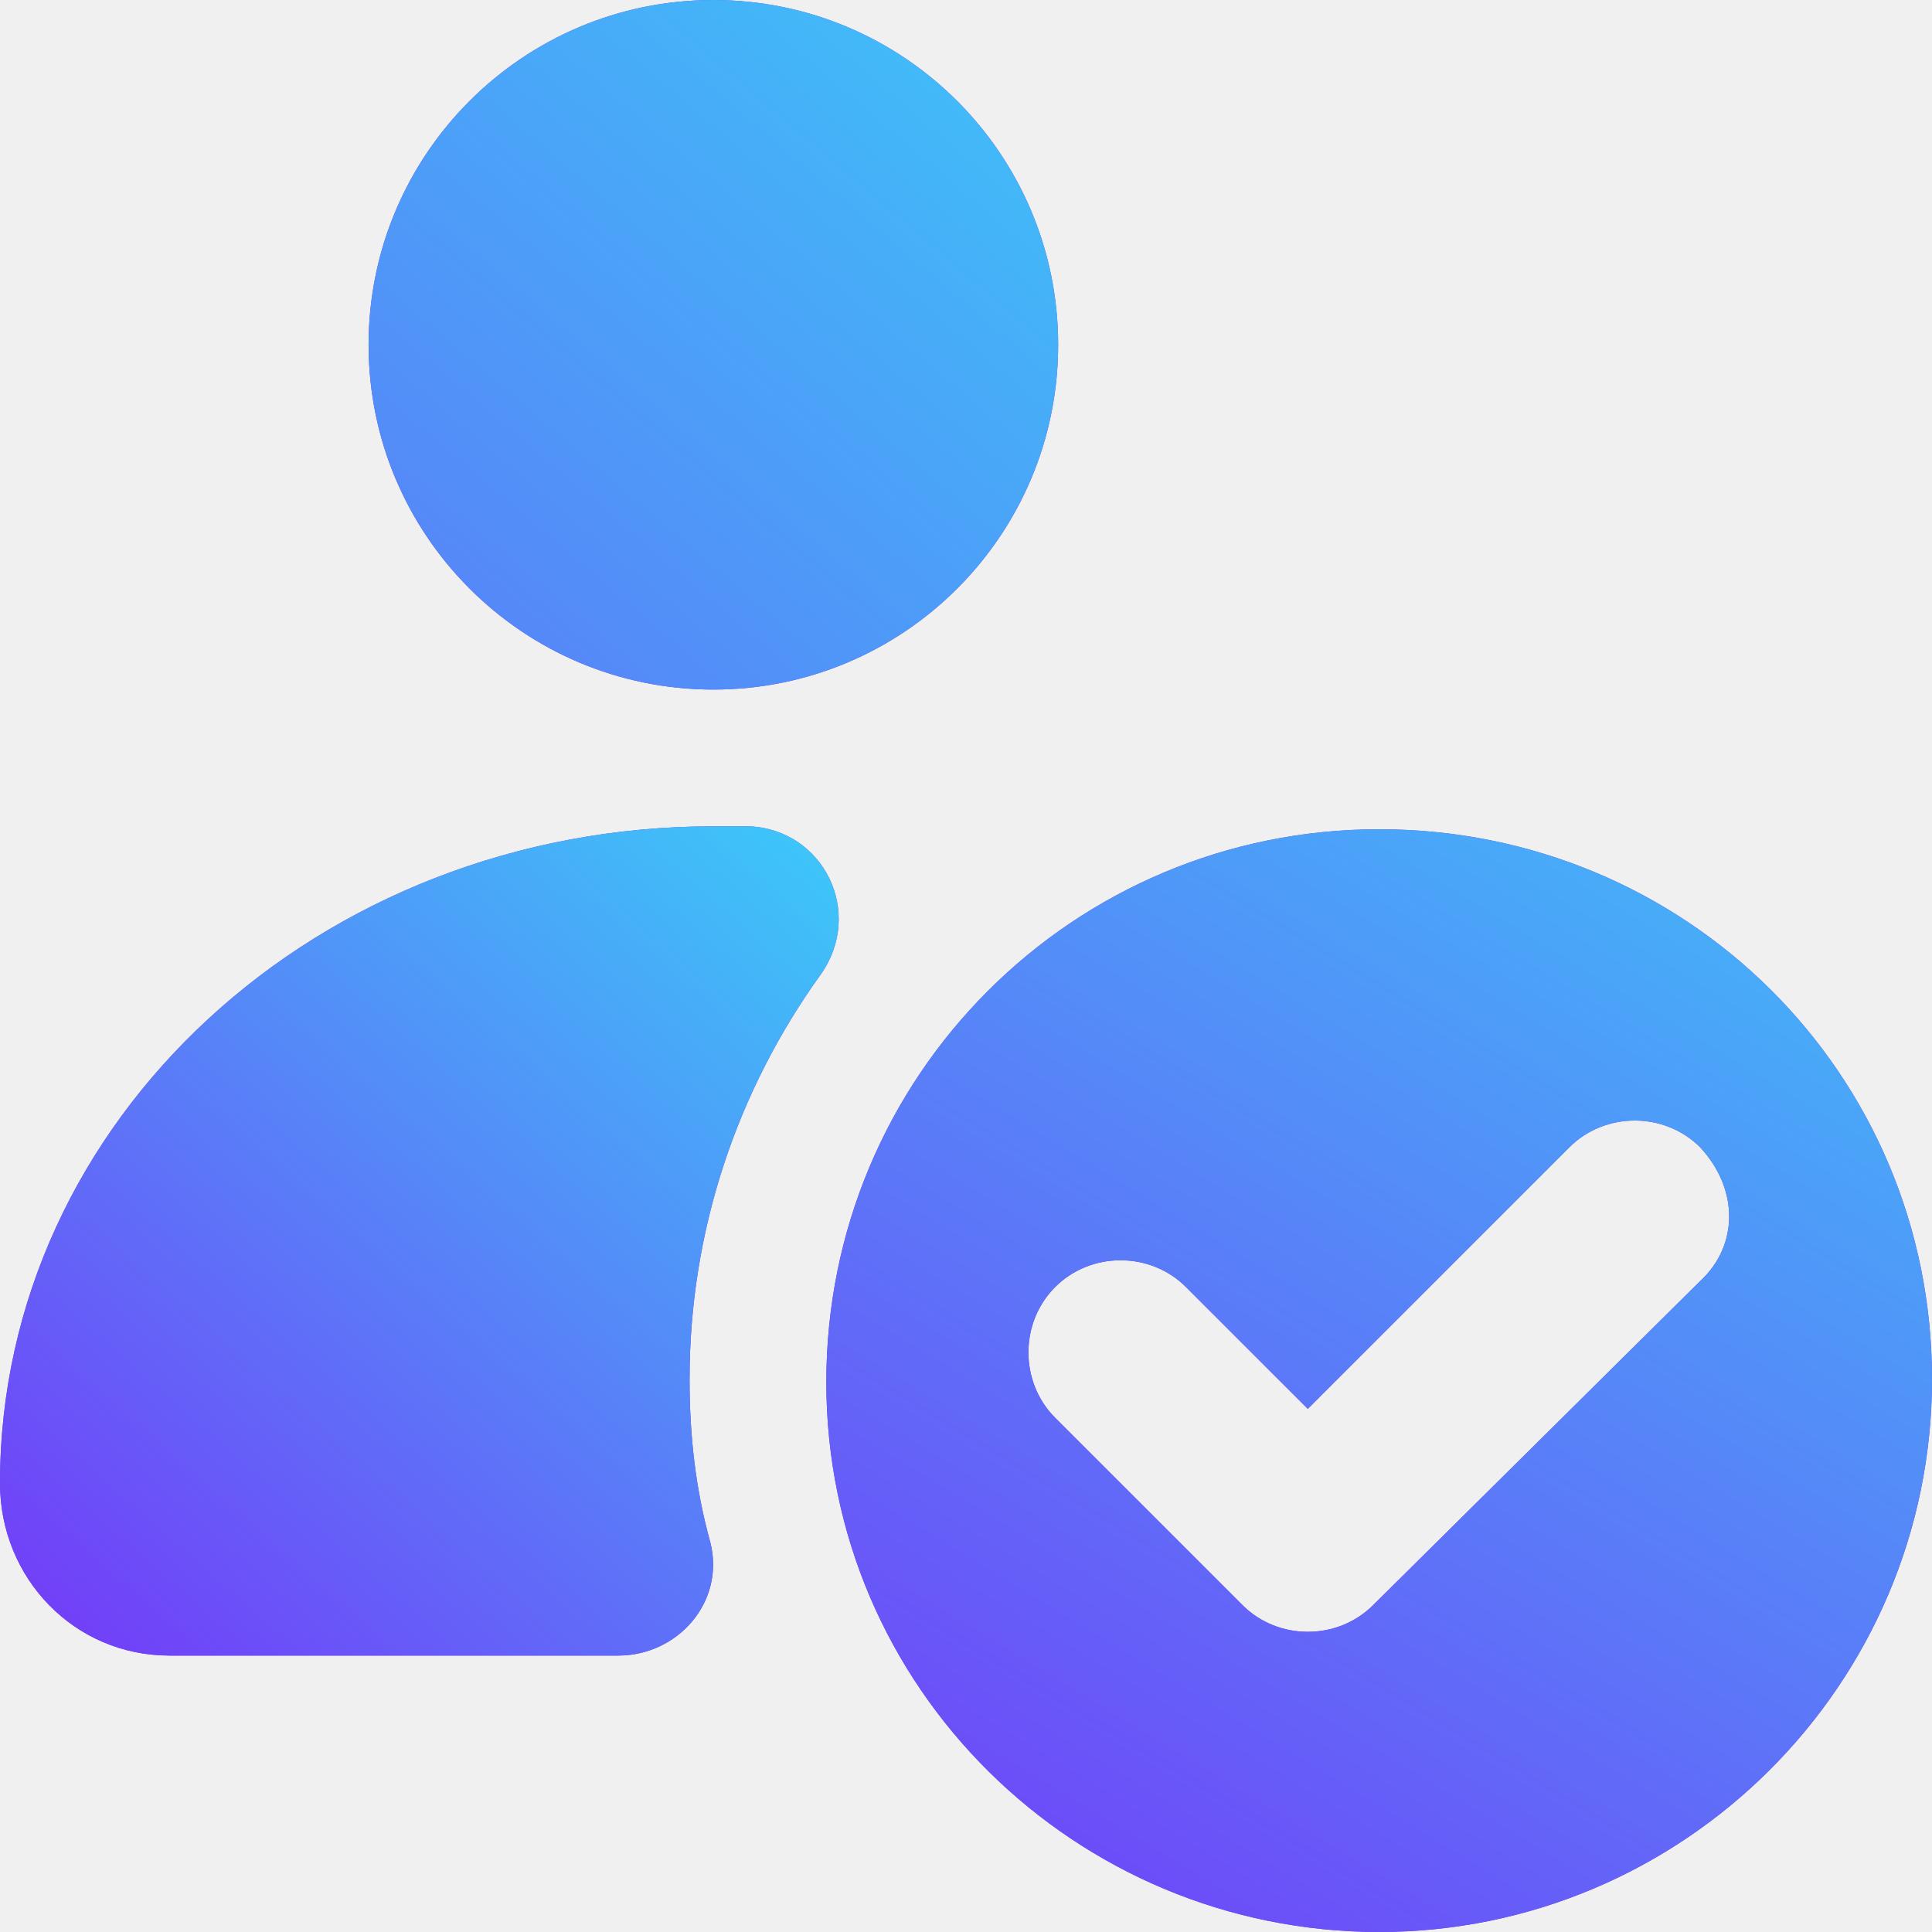
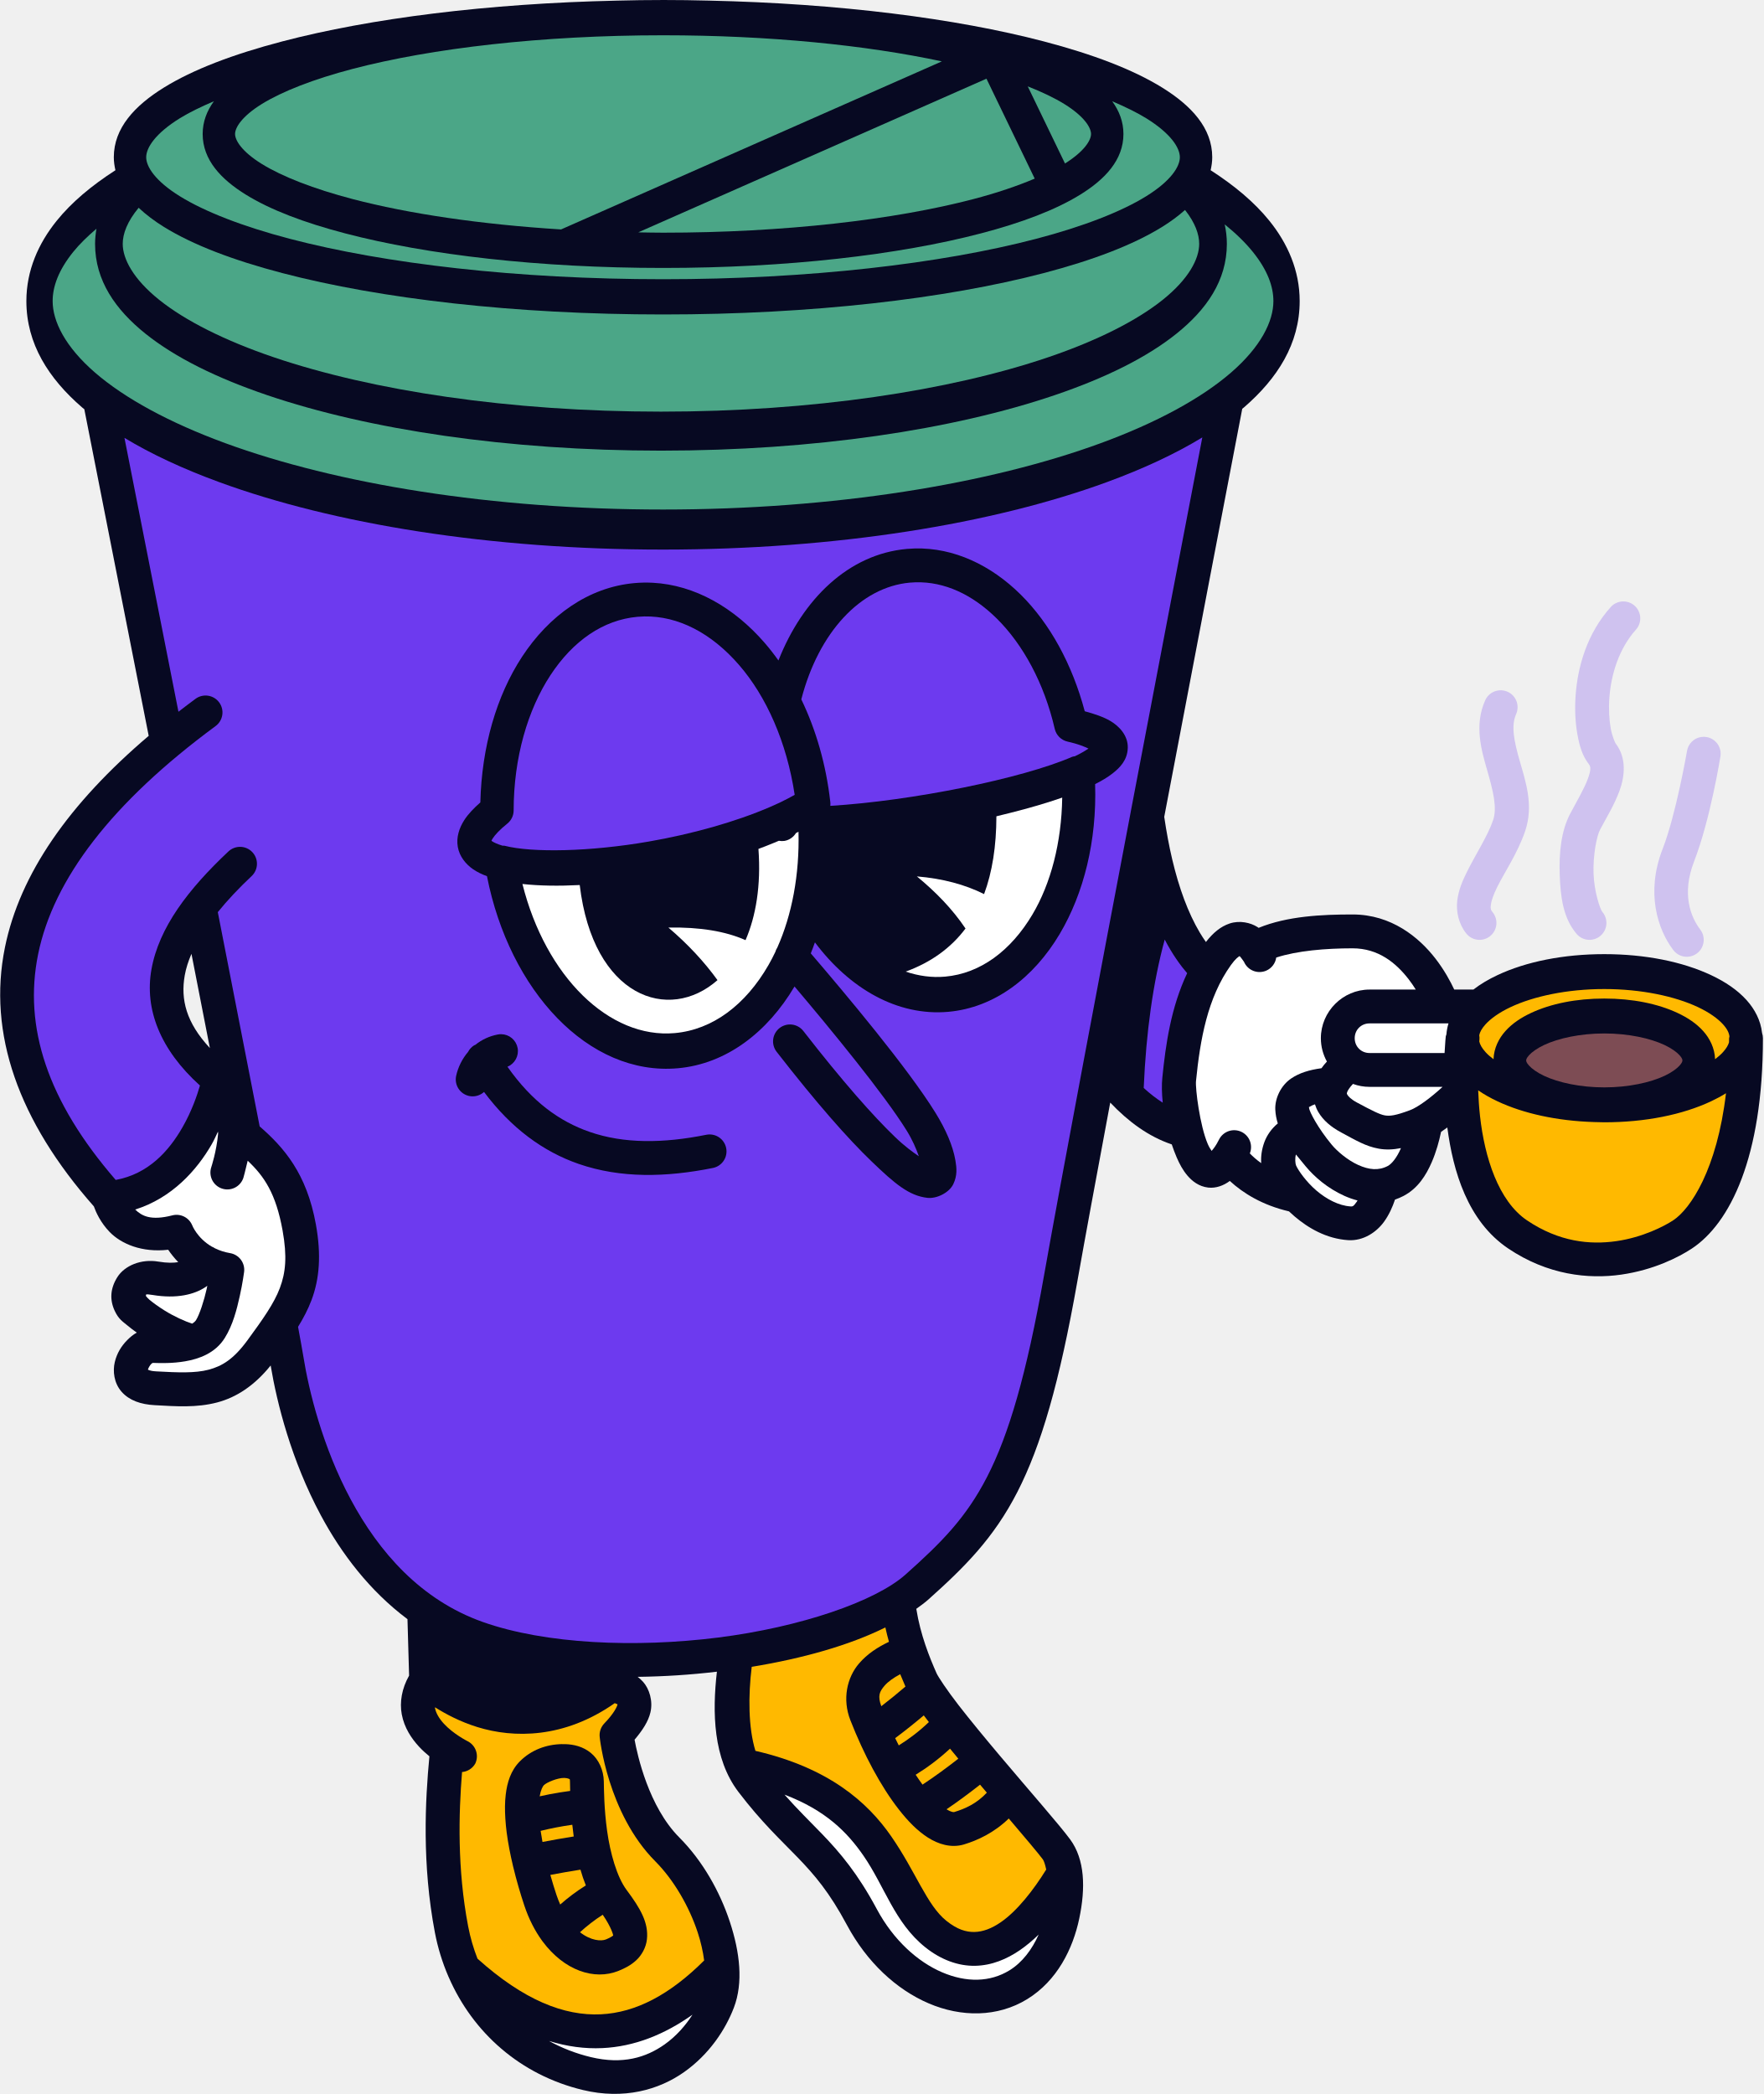
- <svg xmlns="http://www.w3.org/2000/svg" width="50" height="50" viewBox="0 0 50 50" fill="none">
-   <path d="M18.462 17.846C23.39 17.846 27.385 13.851 27.385 8.923C27.385 3.995 23.39 0 18.462 0C13.534 0 9.539 3.995 9.539 8.923C9.539 13.851 13.534 17.846 18.462 17.846Z" fill="#7537F8" />
-   <path d="M18.462 17.846C23.39 17.846 27.385 13.851 27.385 8.923C27.385 3.995 23.39 0 18.462 0C13.534 0 9.539 3.995 9.539 8.923C9.539 13.851 13.534 17.846 18.462 17.846Z" fill="url(#paint0_linear_602_334)" />
-   <path d="M17.846 35.693C17.846 37.154 18 38.539 18.385 39.923C18.769 41.462 17.538 42.846 16 42.846H4.385C1.923 42.846 0 40.846 0 38.385C0 29 8.231 21.385 18.462 21.385C18.769 21.385 19.077 21.385 19.385 21.385C21.308 21.462 22.385 23.616 21.231 25.231C19.077 28.231 17.846 31.846 17.846 35.693Z" fill="#7537F8" />
-   <path d="M17.846 35.693C17.846 37.154 18 38.539 18.385 39.923C18.769 41.462 17.538 42.846 16 42.846H4.385C1.923 42.846 0 40.846 0 38.385C0 29 8.231 21.385 18.462 21.385C18.769 21.385 19.077 21.385 19.385 21.385C21.308 21.462 22.385 23.616 21.231 25.231C19.077 28.231 17.846 31.846 17.846 35.693Z" fill="url(#paint1_linear_602_334)" />
-   <path d="M35.693 21.461C27.769 21.461 21.385 27.846 21.385 35.769C21.385 43.692 27.846 50 35.693 50C43.539 50 50 43.615 50 35.692C50 27.769 43.615 21.461 35.693 21.461ZM44 33.154L35.539 41.538C35.077 42 34.462 42.231 33.846 42.231C33.231 42.231 32.615 42 32.154 41.538L27.308 36.692C26.385 35.769 26.385 34.231 27.308 33.308C28.231 32.385 29.769 32.385 30.692 33.308L33.846 36.461L40.615 29.692C41.539 28.769 43.077 28.769 44 29.692C45 30.769 45 32.231 44 33.154Z" fill="#7537F8" />
-   <path d="M35.693 21.461C27.769 21.461 21.385 27.846 21.385 35.769C21.385 43.692 27.846 50 35.693 50C43.539 50 50 43.615 50 35.692C50 27.769 43.615 21.461 35.693 21.461ZM44 33.154L35.539 41.538C35.077 42 34.462 42.231 33.846 42.231C33.231 42.231 32.615 42 32.154 41.538L27.308 36.692C26.385 35.769 26.385 34.231 27.308 33.308C28.231 32.385 29.769 32.385 30.692 33.308L33.846 36.461L40.615 29.692C41.539 28.769 43.077 28.769 44 29.692C45 30.769 45 32.231 44 33.154Z" fill="url(#paint2_linear_602_334)" />
+ <svg xmlns="http://www.w3.org/2000/svg" width="4168" height="4950" viewBox="0 0 4168 4950" fill="none">
+   <g clip-path="url(#clip0_102_1051)">
+     <path d="M1567.36 0.021C1530.67 0.021 1494.41 0.521 1458.67 1.466C1151.66 8.266 875.407 43.376 667.404 97.853C551.244 128.277 456.369 164.326 387.404 207.032C318.435 249.738 269.044 302.736 269.044 371.681C269.044 382.346 270.599 392.501 272.853 402.423C216.336 438.851 169.277 478.14 133.888 522.032C90.679 575.624 62.345 639.608 62.345 711.739C62.345 812.851 115.079 894.753 193.927 963.009C195.638 964.49 197.577 965.892 199.318 967.364C232.5 1135.17 289.299 1423.18 351.505 1739.45C162.774 1900.03 47.002 2065.93 11.681 2239.53C-29.652 2442.68 43.448 2649.68 221.857 2851.74C226.7 2865.33 237.6 2890.01 259.201 2912.29C286.507 2940.45 335.385 2961.34 397.56 2954.28C403.652 2963.15 411.446 2973.31 421.33 2983.54C410.646 2985.47 395.561 2985.86 373.966 2982.25C333.068 2975.43 294.519 2992.1 277.54 3018.81C260.56 3045.52 258.957 3072.59 271.173 3098.67C280.55 3118.7 289.993 3123.92 302.443 3134.24C308.765 3139.48 315.767 3144.83 323.283 3150.18C314.55 3155.01 307.19 3161.35 300.685 3167.93C286.938 3181.83 276.268 3198.92 271.31 3219.98C266.352 3241.04 269.177 3269.3 287.462 3290C305.747 3310.7 333.156 3319.86 365.158 3321.64C416.32 3324.49 464.445 3328.09 513.419 3315.22C558.505 3303.36 601.495 3275.57 639.806 3227.85C654.69 3316.84 688.369 3451.46 758.576 3582.32C807.031 3672.64 873.867 3760.67 963.224 3827.54L967.052 3960.94C949.714 3991.51 944.406 4023.95 949.669 4052.27C955.616 4084.26 972.616 4109.51 990.509 4128.93C998.492 4137.59 1006.87 4144.98 1015.08 4151.76C1005.13 4255.45 997.212 4406.75 1028.09 4568.59C1034.94 4604.47 1045.66 4638.94 1059.69 4671.62C1060 4672.37 1060.34 4673.1 1060.7 4673.83C1117.53 4804.4 1229.34 4904.9 1378.05 4940.59C1474.4 4963.71 1557.27 4940.39 1617.03 4898.24C1676.8 4856.1 1715 4797.55 1734.73 4746C1757.4 4686.74 1749.03 4615.09 1725.31 4543.09C1701.6 4471.08 1660.77 4398.74 1605.72 4343.48C1533.27 4270.73 1506.68 4148.58 1500.04 4112.46C1518.77 4090.36 1532.44 4069.5 1537.52 4047.97C1543.92 4020.88 1534.89 3992.12 1520.18 3975.72C1516.07 3971.14 1511.78 3967.31 1507.46 3963.89C1570.09 3963.11 1633.05 3959.03 1694.67 3951.7C1683.63 4047.73 1685.58 4157.09 1745.53 4235.88C1800.32 4307.89 1845.97 4349.76 1885.8 4391.04C1925.64 4432.31 1960.63 4473.14 2002.09 4550.55C2049.22 4638.53 2118.71 4702.91 2195.33 4735.76C2271.96 4768.61 2357.85 4769.06 2428.3 4725.72C2499.22 4682.1 2536.36 4606.34 2551.31 4534.9C2566.26 4463.47 2564.86 4395.77 2529.53 4347.91C2504.01 4313.33 2433.84 4233.77 2363.44 4150.2C2328.24 4108.41 2293.5 4066.35 2266.02 4030.92C2238.53 3995.48 2217.64 3963.78 2213.91 3955.39C2197.32 3917.95 2175.76 3864.71 2166.02 3803.11C2175.69 3796.04 2185.6 3789.07 2194.04 3781.52C2279.67 3705.04 2348.83 3636.45 2405.02 3526.74C2461.21 3417.03 2504.36 3268.63 2546.78 3028.67C2563.8 2932.44 2591.61 2781.86 2624.44 2606.39C2667.13 2651.31 2714.78 2686.7 2769.92 2705.25C2773.43 2715.74 2777.26 2726.04 2781.52 2735.94C2788.23 2751.52 2795.93 2766.01 2806.94 2778.97C2817.94 2791.93 2834 2804.82 2856.08 2807.31C2874.69 2809.4 2892.9 2802.32 2907.13 2791.64C2939.08 2820.98 2984.62 2849 3047.03 2863.56C3051.1 2867.42 3055.31 2871.26 3059.73 2875.04C3092.6 2903.18 3135.53 2928.13 3186.54 2931.58C3223.22 2934.07 3254.44 2912.03 3271.66 2888.13C3283.64 2871.5 3291.67 2853.44 3297.64 2835.65C3304.37 2833.36 3311.07 2830.58 3317.7 2827.11C3351.91 2809.21 3371.19 2777.9 3384.55 2747.09C3395 2722.99 3401.79 2698.12 3406.54 2675.59C3411.55 2672.28 3416.47 2668.82 3421.29 2665.22C3434.78 2768.16 3468.98 2886.43 3565.04 2951.17C3658.41 3014.04 3754.68 3024.18 3832.21 3013.09C3909.73 3002 3968.89 2971.54 3999.42 2951.39C4089.44 2891.84 4167.35 2736 4167.35 2454.22C4167.32 2449.97 4166.62 2445.75 4165.27 2441.72C4162.1 2412.28 4148.02 2385.64 4128.87 2364.36C4107.04 2340.1 4078.4 2320.91 4044.77 2305.1C3977.5 2273.47 3889.42 2255.49 3792.31 2255.49C3695.19 2255.49 3607.09 2273.47 3539.83 2305.1C3518.76 2315 3499.67 2326.23 3482.97 2339.2H3437.64C3428.65 2320 3414.22 2293.1 3393.2 2265.96C3354.46 2215.91 3289.25 2161.7 3197.36 2161.7C3124.89 2161.7 3043.53 2165.45 2975.27 2193.34C2974.28 2192.66 2973.33 2191.97 2972.29 2191.31C2964.29 2186.23 2953.87 2182.18 2942.48 2180.39C2931.09 2178.6 2918.72 2179.07 2906.8 2183.03C2885.41 2190.13 2867.53 2205.1 2850.65 2226.8C2845.65 2219.64 2840.75 2212.27 2836.11 2204.45C2822.22 2181.02 2809.93 2154.66 2799.12 2125.74C2788.32 2096.82 2778.99 2065.34 2771.02 2031.62C2763.54 1999.97 2757.31 1966.28 2752.11 1930.98C2824.95 1548.12 2897.96 1166.9 2936.51 966.368C2937.85 965.225 2939.36 964.138 2940.69 962.989C3019.53 894.733 3072.27 812.832 3072.27 711.72C3072.27 639.617 3043.96 575.65 3000.76 522.052C2965.39 478.157 2918.33 438.838 2861.78 402.403C2864.03 392.482 2865.57 382.324 2865.57 371.661C2865.57 302.716 2816.18 249.719 2747.21 207.013C2678.24 164.307 2583.37 128.257 2467.21 97.833C2259.24 43.367 1983.06 8.256 1676.11 1.446C1640.36 0.496 1604.08 0.001 1567.36 0.001V0.021ZM452.599 2254.77C467.816 2332.49 481.739 2403.86 496.115 2477.48C440.203 2417.46 426.6 2362.88 436.72 2305.66C439.629 2289.22 445.038 2272.21 452.599 2254.77Z" fill="#070922" />
+     <path d="M1453.23 4026.07C1456.44 4027.39 1459.31 4028.42 1460.02 4028.93C1459.87 4029.29 1459.84 4028.72 1459.63 4029.61C1458.4 4034.83 1451.08 4050.69 1428.62 4073.88C1424.47 4078.17 1421.33 4083.33 1419.43 4088.99C1417.54 4094.65 1416.93 4100.66 1417.66 4106.58C1417.66 4106.58 1435.77 4286.24 1549.01 4399.94C1593.06 4444.17 1629.28 4507.28 1649.32 4568.12C1656.85 4590.99 1661.84 4613.53 1664.53 4634.35C1584.28 4714.49 1503.67 4757.68 1420.1 4761.62C1333.7 4765.69 1238.09 4728.31 1128.73 4630.06C1119.21 4605.74 1111.73 4580.24 1106.64 4553.61C1080.67 4417.46 1084.26 4287.21 1092.23 4188.96C1098.67 4188.39 1104.87 4186.27 1110.31 4182.78C1115.75 4179.29 1120.26 4174.54 1123.46 4168.92C1125.72 4164.18 1127.02 4159.04 1127.3 4153.79C1127.57 4148.55 1126.81 4143.3 1125.05 4138.35C1123.3 4133.4 1120.58 4128.84 1117.07 4124.94C1113.55 4121.03 1109.3 4117.86 1104.55 4115.6C1104.55 4115.6 1071.83 4099.15 1049.32 4074.72C1038.06 4062.51 1030.49 4049.46 1028.3 4037.67C1028.19 4037.09 1028.41 4036.42 1028.3 4035.84C1053.67 4051.8 1087.21 4069.85 1128.58 4082.65C1214.19 4109.15 1333.53 4110.13 1453.21 4026.07L1453.23 4026.07Z" fill="#FFB900" />
+     <path d="M2842.15 1033.87C2801.73 1244.29 2739.69 1568.04 2672.77 1919.79C2672.77 1919.86 2672.77 1919.94 2672.77 1920.02C2633.02 2129 2596.46 2322.16 2561.35 2509.25C2561.29 2509.55 2561.23 2509.86 2561.17 2510.16C2521.88 2719.5 2487.63 2903.95 2468.02 3014.75C2426.25 3251.07 2384.19 3391.96 2333.82 3490.29C2283.46 3588.63 2224.74 3646.88 2140.76 3721.89C2069.46 3785.59 1892.12 3846.46 1697.5 3871C1502.87 3895.53 1289.26 3886.75 1140.8 3834.02C994.515 3782.07 895.635 3668.53 829.098 3544.51C762.56 3420.49 729.853 3287.08 716.911 3205.45C714.933 3193.24 710.019 3166.08 704.567 3136.46C717.149 3116.06 728.015 3095.49 736.403 3073.24C755.329 3023.03 759.643 2966.22 746.774 2894.75C725.072 2774.21 671.517 2712.92 613.805 2662.69C583.907 2508.99 549.851 2334.83 514.86 2156.19C537.4 2128.29 564.167 2099.81 594.821 2070.97C598.647 2067.38 601.727 2063.06 603.884 2058.27C606.04 2053.48 607.232 2048.31 607.392 2043.06C607.552 2037.81 606.676 2032.58 604.814 2027.67C602.952 2022.75 600.14 2018.26 596.54 2014.43C589.272 2006.7 579.233 2002.18 568.63 2001.85C563.379 2001.69 558.149 2002.57 553.237 2004.43C548.324 2006.29 543.824 2009.1 539.997 2012.69C445.458 2101.61 375.569 2192.33 357.966 2291.85C341.451 2385.22 378.262 2480.96 472.653 2566.07C466.159 2588.83 453.342 2626.49 431.305 2664.92C398.857 2721.5 350.525 2775.13 273.493 2789.24C112.124 2602.88 55.074 2427.83 90.114 2255.6C126.154 2078.47 263.859 1897.49 509.645 1716.33C518.18 1710.03 523.865 1700.61 525.451 1690.12C527.037 1679.63 524.393 1668.95 518.102 1660.41C514.986 1656.18 511.069 1652.61 506.572 1649.89C502.074 1647.18 497.085 1645.38 491.891 1644.59C481.407 1643 470.722 1645.64 462.184 1651.93C448.392 1662.1 435.033 1672.29 421.833 1682.5C370.192 1420.02 326.133 1196.7 294.196 1035.08C357.874 1073.63 432.972 1108.46 518.044 1139.63C788.323 1238.64 1158.56 1299.14 1567.34 1299.14C1976.12 1299.14 2346.36 1238.64 2616.64 1139.63C2702.49 1108.17 2778.13 1072.96 2842.18 1033.98L2842.15 1033.87Z" fill="#6D3AEF" />
+     <path d="M2162.33 1296.5C2156.14 1296.66 2149.92 1297.02 2143.69 1297.58C2005.72 1310.01 1897.46 1416.11 1840.14 1561.29C1829.66 1546.59 1818.72 1532.51 1807.21 1519.26C1735.58 1436.77 1642.84 1382.82 1542.93 1377.58C1528.67 1376.83 1514.26 1377.08 1499.75 1378.38C1390.59 1388.15 1297.66 1455.52 1234.12 1552.46C1173.53 1644.92 1138.75 1765.38 1135.47 1896.84C1120.12 1910.47 1106.94 1923.93 1097.68 1938.3C1085.63 1956.99 1078.16 1979.32 1082.19 2002.15C1086.22 2024.97 1101.4 2043.09 1117.95 2054.55C1128.13 2061.59 1139.26 2066.84 1151.13 2071.19C1204.21 2341.22 1390.69 2544.23 1602.54 2525.23C1717.13 2514.96 1814.13 2440.06 1878.15 2331.95C1962.58 2431.59 2090.57 2587.34 2143.38 2672.75C2156.88 2694.61 2165.75 2715.32 2172.03 2733.24C2157.01 2723.03 2138.28 2709.46 2115.12 2687.15C2063.74 2637.65 1992.58 2557.43 1898.99 2437.15C1892.47 2428.78 1882.89 2423.34 1872.37 2422.03C1861.84 2420.72 1851.22 2423.64 1842.85 2430.15C1838.71 2433.38 1835.24 2437.39 1832.64 2441.96C1830.04 2446.52 1828.37 2451.56 1827.72 2456.77C1827.07 2461.98 1827.45 2467.27 1828.84 2472.34C1830.24 2477.4 1832.62 2482.14 1835.84 2486.29C1930.9 2608.46 2003.78 2690.98 2059.61 2744.77C2115.44 2798.55 2148.94 2826.71 2192.34 2831.6C2214.05 2834.04 2243.65 2819.59 2253.44 2799.26C2263.22 2778.92 2261.51 2761.17 2258.52 2743.48C2252.52 2708.09 2235.45 2669.53 2211.45 2630.68C2145.77 2524.46 1999.19 2350.04 1916.6 2253.67C1920.04 2245.13 1923.29 2236.45 1926.39 2227.64C2007.81 2336.31 2120.87 2402.65 2241.88 2391.8C2351.22 2381.99 2443.89 2310.69 2504.94 2207.91C2562.02 2111.82 2592.99 1987.66 2588.73 1853.53C2604.1 1845.83 2617.83 1837.75 2629.67 1828.53C2647.28 1814.84 2665.14 1796.86 2665.92 1767.79C2666.7 1738.73 2645.71 1716.53 2624.34 1704.06C2608.24 1694.67 2587.73 1687.72 2564.2 1681.33C2534.58 1570.39 2482.14 1474.17 2412.72 1405.45C2342.91 1336.35 2255.21 1294.17 2162.36 1296.5L2162.33 1296.5Z" fill="#070922" />
+     <path d="M1636.9 4762.54C1620.49 4788.13 1598.2 4813.65 1570.92 4832.89C1527.13 4863.77 1472.05 4880.89 1396.7 4862.81C1360.85 4854.21 1327.9 4841.17 1297.81 4824.63C1340.38 4837.8 1382.43 4843.48 1423.89 4841.52C1499.58 4837.96 1570.54 4809.55 1636.9 4762.54Z" fill="white" />
+     <path d="M1328.5 4122.89C1290.88 4123.55 1255.57 4136.95 1229.08 4163.44C1207.16 4185.37 1198.89 4213.76 1195.47 4242.27C1193.31 4260.31 1193.32 4279.12 1194.53 4298.28C1194.55 4298.83 1194.59 4299.38 1194.63 4299.92C1195.34 4310.49 1196.31 4321.13 1197.72 4331.89C1201.12 4357.99 1206.38 4384.43 1212.42 4409.86C1212.42 4410.03 1212.42 4410.2 1212.42 4410.37C1212.5 4410.57 1212.57 4410.77 1212.64 4410.96C1220.85 4445.3 1230.51 4477.71 1239.4 4504.38C1250.16 4536.67 1264.49 4564.31 1281.1 4587.21C1281.65 4588.02 1282.23 4588.81 1282.84 4589.58C1333.47 4657.72 1404.69 4682.3 1462.43 4658.78C1477 4652.84 1491.15 4645.77 1503.93 4633.93C1516.72 4622.1 1527.25 4603.74 1529.28 4584.21C1533.36 4545.13 1514.16 4511.76 1481.28 4467.78C1458.29 4437.09 1442.41 4380.38 1435.12 4327.92C1427.84 4275.46 1427.67 4228.86 1427.35 4211.06C1426.89 4184.74 1415.4 4159.09 1396.8 4143.83C1378.21 4128.58 1356.25 4123.53 1336.04 4122.98C1333.52 4122.88 1330.99 4122.88 1328.48 4122.98L1328.5 4122.89Z" fill="#070922" />
+     <path d="M1424.79 4526.27C1445.76 4556.83 1449.43 4574.11 1449.53 4575.26C1447.8 4576.85 1441.97 4580.7 1432.29 4584.65C1421.26 4589.14 1396.62 4587.79 1371.06 4567.58C1387.21 4552.85 1405.12 4538.71 1424.79 4526.27Z" fill="#FFB900" />
+     <path d="M1372.15 4419.69C1375.72 4432.27 1379.93 4444.74 1384.85 4456.92C1362.51 4470.78 1342.37 4486.18 1324.24 4502.11C1321.12 4494.93 1318.1 4487.4 1315.31 4479.04C1310.63 4465 1305.71 4449.01 1300.94 4432.13C1323.78 4427.73 1347.85 4423.53 1372.15 4419.69Z" fill="#FFB900" />
+     <path d="M1352.85 4313.56C1353.73 4321.82 1354.7 4330.23 1355.9 4338.87C1356.01 4339.64 1356.14 4340.44 1356.25 4341.21C1331.25 4345.18 1306.29 4349.53 1282.36 4354.2C1280.69 4345.34 1279.23 4336.57 1277.99 4327.95C1289.63 4325.11 1301.74 4322.43 1314.28 4320C1326.76 4317.58 1339.66 4315.4 1352.85 4313.56Z" fill="#FFB900" />
+     <path d="M1854.44 4242.34C1951.97 4279.33 2002.87 4331.34 2041.06 4386.56C2091.32 4459.24 2114.39 4544.68 2186.94 4602.91C2224.55 4633.08 2265.74 4647.71 2305.16 4646.95C2344.58 4646.19 2380.32 4631.01 2411.02 4609.9C2426.82 4599.03 2441.54 4586.54 2455.31 4573.07C2439.75 4608.11 2416.74 4638.94 2386.39 4657.62C2340.45 4685.88 2284.54 4686.97 2226.86 4662.25C2169.18 4637.52 2111.89 4586.11 2072.62 4512.79C2027.68 4428.9 1985.52 4379.18 1943.38 4335.51C1914.49 4305.57 1885.86 4277.94 1854.44 4242.34Z" fill="white" />
+     <path d="M2316.72 4218.77C2322.35 4225.43 2327.19 4231.09 2332.78 4237.68C2308.41 4263.61 2281.7 4275.57 2255.76 4283.44C2254.43 4283.84 2249.44 4284.32 2237.54 4276.95C2264.77 4258.48 2291.48 4238.62 2316.72 4218.77Z" fill="#FFB900" />
+     <path d="M1333.89 4202.87C1341.68 4203.08 1345.62 4205.25 1346.08 4205.62C1346.54 4206 1347.24 4204.37 1347.38 4212.4C1347.48 4216.65 1347.57 4224.25 1347.79 4233.55C1331.02 4235.76 1314.69 4238.39 1299.04 4241.43C1291.09 4242.97 1283.34 4244.63 1275.72 4246.33C1278.26 4231.36 1282.91 4222.71 1285.67 4219.96C1292.22 4213.41 1318.3 4202.43 1333.89 4202.85V4202.87Z" fill="#FFB900" />
+     <path d="M2245.72 4133.61C2252.13 4141.46 2258.7 4149.38 2265.33 4157.39C2238.02 4178.77 2209.16 4199.9 2180.72 4218.64C2175.35 4211.33 2169.95 4203.6 2164.53 4195.33C2191.6 4178.67 2219.15 4158.32 2245.72 4133.61Z" fill="#FFB900" />
+     <path d="M2183.67 4055.04C2187.45 4060.04 2191.65 4065.46 2195.76 4070.8C2172.64 4092.94 2148.47 4111.06 2124.57 4125.94C2121.7 4120.32 2118.87 4114.61 2116.06 4108.81C2139.72 4091.23 2162.58 4072.84 2183.67 4055.04Z" fill="#FFB900" />
+     <path d="M2127.99 3957.6C2132.28 3968.07 2136.54 3978.25 2140.35 3986.86C2122.39 4002.21 2103.12 4018.03 2083.26 4033.32C2074.43 4008.79 2078.78 3999.03 2091.19 3984.57C2098.99 3975.49 2112.01 3966.13 2127.99 3957.6Z" fill="#FFB900" />
+     <path d="M1044.73 3878.97C1066.78 3890.32 1089.65 3900.76 1114.01 3909.41C1200.5 3940.13 1301.26 3956.67 1406.41 3962.19C1307.31 4032.07 1220.5 4027.35 1152.27 4006.23C1102.02 3990.68 1064.93 3965.89 1046.84 3952.19L1044.73 3878.97Z" fill="#070922" />
+     <path d="M2092.89 3847.09C2095.46 3858.85 2098.32 3870.16 2101.39 3881.07C2074.97 3893.52 2050.11 3909.61 2030.51 3932.44C2002.28 3965.32 1990.64 4016.56 2010.14 4066.31C2042.08 4147.92 2082.07 4222.85 2124.92 4277.66C2146.35 4305.06 2168.33 4327.64 2192.97 4343.5C2217.61 4359.35 2248.3 4369.28 2278.97 4360C2311.22 4350.21 2350.05 4332.35 2384.61 4298.73C2422.54 4343.28 2454.73 4381.28 2465.18 4395.43C2467.73 4398.89 2470.66 4407.64 2473.11 4419.36C2443.83 4466.7 2404.95 4516.99 2365.68 4543.98C2344.03 4558.87 2323.39 4566.59 2303.61 4566.97C2283.84 4567.35 2263.01 4561.37 2236.99 4540.51C2190.95 4503.53 2165.49 4425.84 2106.86 4341.06C2050.68 4259.82 1958.84 4178.82 1785.74 4138.83C1768.81 4083.67 1768.57 4008.79 1776.97 3940.2C1897.37 3920.45 2007.33 3889.52 2092.89 3847.09Z" fill="#FFB900" />
+     <path d="M490.021 3039.51C489.721 3041.28 489.441 3042.96 488.634 3046.58C482.486 3074.23 471.704 3107.36 463.478 3120.49C461.657 3123.4 458.551 3126.27 454.239 3128.93C438.109 3123.93 411.222 3111.8 388.907 3097.83C375.086 3089.18 362.388 3080.02 353.478 3072.64C349.746 3069.55 347.169 3066.37 345.118 3063.95C345.018 3063.05 344.938 3061.93 345.018 3061.74C345.438 3061.08 341.701 3058 360.76 3061.17C417.82 3070.71 459.607 3060.01 486.053 3042.34C487.422 3041.43 488.733 3040.47 490.021 3039.51Z" fill="white" />
+     <path d="M3063.44 2729.06C3070.92 2738.46 3078.72 2747.8 3086.6 2757.29C3107.18 2782.01 3138.31 2809.11 3178.09 2826.95C3187.78 2831.3 3198.2 2835.02 3209.1 2837.81C3208.32 2839.07 3207.54 2840.29 3206.76 2841.37C3199.28 2851.74 3197.98 2852.21 3191.95 2851.8C3164.77 2849.96 3135.76 2834.84 3111.74 2814.28C3087.72 2793.72 3069.19 2767.14 3063.83 2755.27C3061.9 2751 3060.74 2738.13 3063.44 2729.06Z" fill="white" />
+     <path d="M515.353 2674.9C515.223 2676.79 515.762 2678.28 515.582 2680.18C511.738 2722.27 499.508 2758.83 499.508 2758.83C497.814 2763.8 497.118 2769.06 497.457 2774.3C497.796 2779.55 499.163 2784.67 501.483 2789.38C503.803 2794.1 507.028 2798.31 510.975 2801.78C514.922 2805.24 519.515 2807.9 524.488 2809.59C534.53 2813.01 545.517 2812.29 555.033 2807.61C564.548 2802.92 571.813 2794.65 575.23 2784.61C575.23 2784.61 580.195 2767.21 585.504 2743.85C624.546 2780.51 652.241 2821.26 668.004 2908.81C679.135 2970.63 675.199 3008.56 661.5 3044.9C647.801 3081.25 621.794 3117.9 585.074 3168.11C552.279 3212.95 525.087 3229.43 493.062 3237.85C461.036 3246.27 420.925 3244.63 369.586 3241.78C352.287 3240.82 349.704 3237.43 349.664 3237.52C350.727 3233.99 353.96 3227.83 357.555 3224.2C359.343 3222.39 360.856 3221.92 361.266 3221.76C379.679 3222.34 407.383 3223.2 437.535 3218.01C470.036 3212.41 508.512 3199.27 531.266 3162.95C550.539 3132.18 559.758 3095.32 566.734 3063.95C573.711 3032.57 577.027 3006.88 577.027 3006.88C578.358 2996.62 575.664 2986.24 569.51 2977.93C563.356 2969.62 554.219 2964.01 544.02 2962.29C530.201 2959.96 518.391 2955.87 508.219 2950.88C505.849 2949.29 503.315 2947.95 500.66 2946.9C465.993 2926.73 454.312 2896.39 454.312 2896.39C450.618 2887.49 443.838 2880.22 435.216 2875.93C426.593 2871.63 416.708 2870.58 407.379 2872.99C355.721 2886.31 334.753 2873.95 319.605 2859.22C406.939 2831.79 465.584 2765.78 500.66 2704.61C506.507 2694.41 510.563 2684.82 515.353 2674.9Z" fill="white" />
+     <path d="M3108.42 2610.51C3110.36 2616.81 3112.93 2622.97 3116.35 2628.79C3128.03 2648.66 3146.55 2664.2 3170.37 2676.97C3204.44 2695.22 3227.99 2709.77 3259.28 2715.35C3276.28 2718.39 3293.34 2717.62 3311.66 2714C3311.48 2714.41 3311.33 2714.86 3311.15 2715.27C3301.71 2737.04 3289.59 2751.53 3280.6 2756.23C3258.48 2767.81 3236.09 2765.26 3210.82 2753.93C3185.56 2742.6 3160.85 2721.37 3148.12 2706.09C3115.78 2667.15 3094.96 2627.6 3094.55 2619.18C3094.35 2614.97 3091.49 2619.32 3096.95 2615.62C3099 2614.24 3102.8 2612.4 3108.42 2610.51Z" fill="white" />
+     <path d="M3494.24 2577.48C3508.11 2587.05 3523.35 2595.61 3539.83 2603.36C3601.37 2632.29 3680.45 2649.65 3767.81 2652.42C3775.89 2652.79 3784.08 2652.99 3792.37 2652.99C3889.46 2652.99 3977.52 2634.98 4044.77 2603.36C4057.24 2597.5 4069.02 2591.18 4080.02 2584.3C4058.89 2764.1 3996.34 2857.52 3955.31 2884.65C3934.33 2898.51 3883.14 2925.02 3820.88 2933.93C3758.61 2942.84 3685.66 2935.97 3609.73 2884.85C3541.98 2839.18 3509.43 2735.56 3498.65 2638.91C3496.26 2617.46 3494.98 2596.87 3494.24 2577.48Z" fill="#FFB900" />
+     <path d="M3198.22 2562.27C3210.47 2566.76 3223.66 2569.22 3237.37 2569.22H3410.06C3382.81 2594.31 3352.43 2617.08 3333.28 2624.28C3298.62 2637.26 3285.29 2638.76 3273.3 2636.62C3261.31 2634.48 3242.94 2625.14 3208.11 2606.48C3193.13 2598.46 3187.15 2591.45 3185.28 2588.26C3183.4 2585.08 3183.63 2585.37 3184.27 2582.42C3185.08 2578.75 3190.3 2570.62 3198.22 2562.27Z" fill="white" />
+     <path d="M1184.83 2444.73C1182.21 2444.69 1179.59 2444.91 1177.01 2445.39C1156.51 2449.18 1138.57 2457.92 1123.71 2469.82C1122.65 2470.23 1121.61 2470.69 1120.59 2471.19C1114.58 2474.99 1109.69 2480.32 1106.43 2486.64C1092.39 2503.15 1082.74 2522.9 1078.3 2543.14C1077.18 2548.27 1077.08 2553.57 1078 2558.74C1078.92 2563.92 1080.86 2568.85 1083.69 2573.28C1086.52 2577.7 1090.2 2581.52 1094.51 2584.53C1098.82 2587.53 1103.68 2589.65 1108.81 2590.78C1115.04 2592.12 1121.5 2591.96 1127.66 2590.3C1133.82 2588.65 1139.49 2585.54 1144.2 2581.25C1208.52 2667.19 1284.41 2722.4 1367.54 2751.23C1467.28 2785.81 1575.06 2783.11 1685.26 2760.93C1690.41 2759.9 1695.3 2757.86 1699.66 2754.93C1704.03 2752 1707.77 2748.24 1710.68 2743.87C1713.59 2739.49 1715.6 2734.59 1716.62 2729.43C1717.63 2724.28 1717.62 2718.97 1716.58 2713.82C1715.55 2708.67 1713.51 2703.78 1710.58 2699.42C1707.65 2695.05 1703.89 2691.31 1699.52 2688.4C1695.14 2685.49 1690.24 2683.47 1685.08 2682.46C1679.93 2681.45 1674.62 2681.46 1669.47 2682.5C1567.97 2702.92 1475.31 2703.93 1393.73 2675.64C1322.22 2650.85 1257.45 2603.95 1199.57 2521.66C1208.04 2518.15 1215.04 2511.85 1219.42 2503.8C1223.8 2495.75 1225.28 2486.45 1223.61 2477.44C1221.93 2468.34 1217.14 2460.11 1210.07 2454.14C1203 2448.18 1194.08 2444.85 1184.83 2444.73Z" fill="#070922" />
+     <path d="M3792.37 2442.99C3849.43 2442.99 3900.92 2454.36 3934.69 2470.24C3951.57 2478.17 3963.81 2487.27 3970.24 2494.42C3976.66 2501.56 3977.01 2504.88 3977.01 2506.72C3977.01 2508.56 3976.66 2511.86 3970.24 2519.01C3963.81 2526.15 3951.57 2535.25 3934.69 2543.19C3900.92 2559.06 3849.43 2570.45 3792.37 2570.45C3735.3 2570.45 3683.83 2559.06 3650.06 2543.19C3633.17 2535.25 3620.94 2526.15 3614.51 2519.01C3608.09 2511.86 3607.72 2508.56 3607.72 2506.72C3607.72 2504.88 3608.09 2501.56 3614.51 2494.42C3620.94 2487.27 3633.17 2478.17 3650.06 2470.24C3683.83 2454.36 3735.3 2442.99 3792.37 2442.99Z" fill="#7D4C54" />
+     <path d="M3237.37 2419.22H3424.04C3421.5 2427.54 3419.85 2436.17 3419.14 2445.04C3418.54 2446.58 3418.04 2448.15 3417.64 2449.75C3417.64 2449.75 3416 2464.83 3414.77 2489.22H3237.37C3217.61 2489.22 3202.37 2473.98 3202.37 2454.22C3202.37 2434.46 3217.61 2419.22 3237.37 2419.22Z" fill="white" />
+     <path d="M3792.31 2337.99C3880.21 2337.99 3959.59 2355.25 4013.58 2380.63C4040.57 2393.31 4060.99 2408.08 4073.07 2421.51C4083.34 2432.92 4087.22 2441.96 4088.2 2450.02C4087.85 2451.4 4087.57 2452.81 4087.36 2454.22C4087.36 2457.59 4087.19 2460.69 4087.17 2464.02C4085.22 2470.69 4081.04 2478.14 4073.07 2486.99C4068.15 2492.46 4061.79 2498.15 4054.23 2503.83C4053.4 2477.85 4041.68 2454.58 4026.08 2437.25C4009.9 2419.27 3989.42 2405.75 3965.89 2394.69C3918.83 2372.56 3858.65 2360.45 3792.37 2360.45C3726.09 2360.45 3665.91 2372.56 3618.85 2394.69C3595.32 2405.75 3574.85 2419.27 3558.68 2437.25C3543.06 2454.6 3531.32 2477.91 3530.51 2503.93C3522.89 2498.22 3516.48 2492.49 3511.53 2486.99C3502.71 2477.19 3498.51 2469.11 3496.86 2461.92C3496.96 2461.42 3497.15 2458.69 3497.15 2458.69C3497.58 2454.81 3497.45 2450.89 3496.74 2447.05C3498.31 2439.74 3502.52 2431.51 3511.53 2421.51C3523.61 2408.08 3544.03 2393.31 3571.02 2380.63C3625 2355.25 3704.4 2337.99 3792.31 2337.99Z" fill="#FFB900" />
+     <path d="M3197.37 2241.72C3258.28 2241.72 3299.99 2276.26 3329.94 2314.96C3336.32 2323.2 3341.79 2331.36 3346.7 2339.22H3237.37C3174.32 2339.22 3122.37 2391.18 3122.37 2454.22C3122.37 2474.16 3127.58 2492.98 3136.68 2509.41C3132.07 2514.28 3127.74 2519.51 3123.83 2525.16C3095.03 2529.11 3071.68 2536.19 3052.13 2549.43C3027.83 2565.89 3013.37 2596.62 3014.65 2623.12C3015.2 2634.58 3017.33 2645.36 3020.55 2655.68C3005.68 2667.93 2994.77 2683.71 2988.87 2699.69C2982.74 2716.27 2980.23 2733.1 2981.29 2749.51C2970.8 2742.08 2961.95 2734.31 2954.45 2726.56C2958.2 2717.24 2958.3 2706.84 2954.73 2697.45C2951.16 2688.05 2944.19 2680.35 2935.2 2675.86C2925.7 2671.14 2914.72 2670.39 2904.66 2673.76C2894.61 2677.14 2886.31 2684.37 2881.58 2693.87C2874.13 2708.85 2868.68 2715.29 2864.18 2720.57C2861.29 2716.18 2858.35 2712.07 2855.02 2704.34C2836.29 2660.79 2825.44 2573.17 2827.19 2555.64C2837.01 2457.43 2854.24 2358.73 2909.88 2281.11C2920.99 2265.65 2928 2261.32 2930.35 2260.1C2933.4 2263.1 2940.61 2273.57 2940.61 2273.57C2942.68 2278.4 2945.68 2282.77 2949.45 2286.44C2953.21 2290.11 2957.65 2293 2962.53 2294.94C2967.41 2296.89 2972.62 2297.86 2977.88 2297.79C2983.13 2297.73 2988.32 2296.62 2993.15 2294.55C2999.42 2291.84 3004.9 2287.57 3009.05 2282.14C3013.2 2276.72 3015.9 2270.32 3016.88 2263.56C3065.94 2247.44 3134.08 2241.72 3197.37 2241.72Z" fill="white" />
+     <path d="M2753.26 2221.04C2757.77 2229.64 2762.42 2238.1 2767.35 2246.27C2775.8 2260.3 2784.9 2273.68 2794.69 2286.37C2798.43 2291.22 2802.36 2295.87 2806.31 2300.51C2768.13 2381.08 2755.55 2468.26 2747.6 2547.72C2745.92 2564.53 2746.3 2584.79 2748.56 2606.62C2733.34 2596.98 2718.35 2585.33 2703.6 2571.84C2709.33 2438.91 2725.77 2321.81 2753.26 2221.04Z" fill="#6D3AEF" />
+     <path d="M1887.54 1966.21C1890.13 2067.84 1872 2162.59 1837.54 2239.81C1835.36 2243.16 1833.69 2246.82 1832.6 2250.66C1827.56 2261.24 1822.22 2271.49 1816.56 2281.33C1762.51 2375.22 1684.77 2434.09 1595.06 2442.13C1440.23 2456.01 1289.91 2308.59 1234.96 2089.65C1275.13 2094.07 1321.05 2094.69 1370.41 2092.13C1401.92 2357.33 1580.88 2418.59 1696.08 2316.91C1665.08 2274.01 1626.78 2232.52 1579.98 2192.62C1654.58 2191.32 1715.17 2201.42 1762.37 2222.42C1786.69 2166.15 1799.21 2093.74 1792.87 2006.74C1805.44 2002.08 1817.74 1997.25 1829.83 1992.23C1833.64 1990.68 1837.42 1989.11 1841.17 1987.52C1845.55 1988.36 1850.03 1988.46 1854.44 1987.83C1860.02 1986.83 1865.33 1984.66 1870.01 1981.45C1874.69 1978.25 1878.64 1974.08 1881.58 1969.24C1883.61 1968.25 1885.54 1967.21 1887.54 1966.21Z" fill="white" />
+     <path d="M2510.94 1885.45C2509.36 1991.54 2484.06 2088.48 2440.55 2161.74C2389.52 2247.65 2317.38 2301.19 2234.38 2308.63C2202.71 2311.47 2171.32 2307.13 2140.96 2296.78C2200.73 2274.97 2247.77 2240.95 2282.37 2194.92C2251.37 2148.82 2212.07 2108.42 2167.37 2071.72C2228.67 2076.82 2281.27 2091.12 2326.27 2113.52C2345.65 2061.49 2355.21 2000.14 2355.37 1929.65C2366.77 1926.93 2378.02 1924.16 2389.06 1921.31C2433.4 1910.19 2474.58 1898.12 2510.94 1885.45Z" fill="white" />
+     <path d="M4021.41 1742.17C4013.05 1743.43 4005.31 1747.3 3999.3 1753.23C3993.28 1759.16 3989.29 1766.84 3987.91 1775.18C3987.91 1775.18 3962.2 1924.68 3930.1 2007.23C3889.96 2110.42 3918.63 2197.39 3955.53 2245.92C3958.71 2250.1 3962.68 2253.62 3967.22 2256.26C3971.75 2258.91 3976.77 2260.64 3981.97 2261.35C3987.18 2262.06 3992.47 2261.73 3997.55 2260.4C4002.63 2259.06 4007.4 2256.74 4011.58 2253.56C4015.77 2250.38 4019.28 2246.41 4021.93 2241.87C4024.57 2237.33 4026.3 2232.32 4027.01 2227.11C4027.72 2221.91 4027.4 2216.61 4026.06 2211.53C4024.72 2206.45 4022.4 2201.68 4019.22 2197.5C3997.11 2168.43 3974.38 2114.02 4004.65 2036.21C4042.94 1937.76 4066.84 1788.26 4066.84 1788.26C4068.57 1777.8 4066.08 1767.08 4059.91 1758.45C4053.73 1749.83 4044.39 1744.01 4033.93 1742.27C4029.78 1741.58 4025.56 1741.54 4021.41 1742.17Z" fill="#6D3AEF" fill-opacity="0.25" />
+     <path d="M3543.22 1631.94C3539.75 1632.3 3536.33 1633.11 3533.07 1634.36C3528.16 1636.23 3523.67 1639.06 3519.86 1642.67C3516.05 1646.29 3512.98 1650.61 3510.84 1655.41C3484.32 1714.86 3501.96 1773.49 3515.8 1821.8C3529.65 1870.11 3539.51 1909.52 3529.51 1938.79C3516.63 1976.52 3489 2018.21 3467.7 2061C3457.04 2082.39 3447.63 2104.44 3444.73 2129.53C3441.83 2154.62 3447.93 2184.05 3466.19 2206.78C3469.48 2210.87 3473.55 2214.28 3478.16 2216.81C3482.77 2219.33 3487.83 2220.92 3493.05 2221.49C3498.27 2222.06 3503.56 2221.59 3508.6 2220.11C3513.65 2218.64 3518.35 2216.19 3522.44 2212.89C3530.71 2206.25 3536 2196.59 3537.14 2186.04C3538.29 2175.5 3535.2 2164.93 3528.56 2156.66C3523.67 2150.59 3523.11 2148.1 3524.2 2138.71C3525.29 2129.32 3530.5 2114.33 3539.3 2096.66C3556.89 2061.33 3587.42 2016.82 3605.24 1964.65C3625.94 1904.02 3606.29 1847.14 3592.72 1799.77C3579.14 1752.4 3571.43 1715.98 3583.91 1688.03C3586.05 1683.23 3587.22 1678.06 3587.36 1672.81C3587.51 1667.56 3586.61 1662.33 3584.73 1657.42C3582.85 1652.52 3580.03 1648.03 3576.42 1644.21C3572.8 1640.4 3568.47 1637.34 3563.67 1635.2C3557.26 1632.33 3550.21 1631.21 3543.22 1631.94Z" fill="#6D3AEF" fill-opacity="0.25" />
+     <path d="M1522.95 1457.19C1603.41 1455.68 1681.72 1496.71 1746.84 1571.7C1811.67 1646.37 1859.9 1754.79 1878.54 1878.93C1868.2 1884.76 1857.24 1890.45 1845.82 1896.02C1843.33 1897.21 1840.76 1898.38 1838.22 1899.55C1832.71 1902.16 1826.89 1904.66 1821.15 1907.21C1738.37 1943.13 1634.59 1971.83 1533.4 1989.38C1394.74 2013.41 1258.09 2016.11 1192.42 1999.22C1190.83 1999.05 1189.22 1998.99 1187.62 1999.04C1176.03 1995.53 1167.54 1991.59 1163.46 1988.77C1162.16 1987.87 1162.2 1987.88 1161.72 1987.5C1162.22 1986.28 1163.03 1984.56 1164.9 1981.66C1169.91 1973.89 1181.05 1961.48 1199.22 1946.91C1203.89 1943.17 1207.66 1938.42 1210.25 1933.03C1212.85 1927.63 1214.2 1921.72 1214.2 1915.74C1214.3 1790.8 1247.55 1677.89 1301.02 1596.31C1354.48 1514.73 1426 1465.3 1506.84 1458.06C1512.22 1457.58 1517.59 1457.29 1522.95 1457.19Z" fill="#6D3AEF" />
+     <path d="M3835.23 1421.78C3824.64 1422.34 3814.71 1427.09 3807.62 1434.98C3751.86 1497.02 3729.56 1575.3 3724.59 1643.44C3722.11 1677.51 3723.95 1709.27 3728.93 1736.6C3733.9 1763.94 3740.37 1786.39 3755.76 1806.23C3760.6 1812.47 3761.31 1819.69 3753.22 1841.76C3745.13 1863.83 3728.09 1892.83 3712.07 1922.93C3690.19 1964.04 3685.15 2016.24 3687.01 2068.4C3688.87 2120.56 3695.14 2170.39 3726.93 2207.68C3733.82 2215.75 3743.63 2220.75 3754.2 2221.59C3764.78 2222.43 3775.25 2219.03 3783.32 2212.15C3791.39 2205.27 3796.4 2195.46 3797.24 2184.89C3798.09 2174.31 3794.69 2163.84 3787.81 2155.76C3782.51 2149.55 3768.47 2108.13 3766.95 2065.55C3765.44 2022.96 3773.95 1976.9 3782.68 1960.51C3797.26 1933.11 3816.11 1902.6 3828.32 1869.3C3840.53 1836 3845.95 1791.97 3818.98 1757.21C3818.47 1756.55 3811.25 1742.1 3807.64 1722.27C3804.02 1702.43 3802.37 1676.73 3804.38 1649.26C3808.38 1594.33 3826.99 1533.12 3867.13 1488.46C3874.22 1480.57 3877.88 1470.18 3877.31 1459.59C3876.74 1449 3871.99 1439.06 3864.1 1431.97C3860.2 1428.46 3855.63 1425.76 3850.68 1424.01C3845.73 1422.26 3840.48 1421.5 3835.23 1421.78Z" fill="#6D3AEF" fill-opacity="0.25" />
+     <path d="M2164.46 1376.48C2232.4 1374.7 2298.57 1405.05 2356.41 1462.31C2418.1 1523.38 2468.32 1614.84 2493.3 1723.03C2495 1730.37 2498.73 1737.08 2504.07 1742.39C2509.42 1747.7 2516.15 1751.39 2523.5 1753.05C2548.8 1758.73 2562.23 1764.52 2573.01 1769.51C2564.97 1774.96 2554.86 1781.11 2540.82 1787.72C2538.69 1787.96 2536.59 1788.39 2534.53 1789.02C2416.43 1840.39 2156.26 1893.14 1962.76 1904.98C1963.09 1902.01 1963.09 1899.02 1962.76 1896.06C1952.83 1807.48 1928.88 1725.21 1894.18 1653.2C1935.18 1494.84 2034.24 1387.78 2150.8 1377.27C2155.35 1376.86 2159.89 1376.61 2164.42 1376.49L2164.46 1376.48Z" fill="#6D3AEF" />
+     <path d="M2895.08 530.45C2921.78 551.954 2944.1 573.795 2961.53 595.411C2996.52 638.825 3010.16 677.539 3010.16 711.76C3010.16 759.707 2980.36 819.863 2909.96 880.803C2839.57 941.745 2733.72 999.35 2602.07 1047.58C2338.78 1144.03 1972.04 1204.47 1567.31 1204.47C1162.57 1204.47 795.835 1144.03 532.541 1047.58C400.895 999.35 295.046 941.745 224.65 880.803C154.253 819.863 124.455 759.707 124.455 711.76C124.455 677.567 138.136 638.833 173.146 595.411C187.828 577.201 206.701 558.875 228.01 540.686C226.085 552.319 224.729 564.167 224.729 576.467C224.729 663.48 273.351 732.284 343.869 788.811C414.389 845.337 512.204 893.59 632.15 934.278C872.039 1015.65 1200.15 1065.27 1562.42 1065.27C1924.7 1065.27 2252.81 1015.65 2492.7 934.278C2612.64 893.59 2710.46 845.337 2780.98 788.811C2851.5 732.284 2900.14 663.48 2900.14 576.467C2900.14 560.561 2898.27 545.263 2895.08 530.45Z" fill="#4BA687" />
+     <path d="M327.756 491.153C345.006 507.389 365.003 522.478 387.404 536.35C456.37 579.055 551.244 615.126 667.404 645.549C899.722 706.394 1216.88 743.36 1567.31 743.36C1917.73 743.36 2234.89 706.394 2467.21 645.549C2583.37 615.126 2678.24 579.055 2747.21 536.35C2767.22 523.961 2785.29 510.588 2801.27 496.329C2825.24 526.705 2834.73 553.803 2834.73 576.467C2834.73 611.656 2810.26 659.278 2748.63 708.674C2687.01 758.068 2593.65 805.209 2477.38 844.649C2244.85 923.528 1920.44 973.067 1562.42 973.067C1204.4 973.067 880.019 923.528 647.482 844.649C531.214 805.209 437.835 758.068 376.213 708.674C314.59 659.278 290.119 611.656 290.119 576.467C290.119 552.541 300.874 523.503 327.756 491.153Z" fill="#4BA687" />
+     <path d="M505.705 239.278C489.135 262.029 479.084 287.567 479.084 316.721C479.084 378.088 522.614 423.854 580.959 459.981C639.304 496.109 718.798 526.253 815.959 551.7C1010.28 602.594 1274.93 633.399 1567.37 633.399C1859.81 633.399 2124.47 602.594 2318.79 551.7C2415.95 526.253 2495.45 496.109 2553.79 459.981C2612.14 423.854 2655.67 378.088 2655.67 316.721C2655.67 287.598 2645.62 262.089 2629.08 239.356C2659.51 252.432 2687.29 265.791 2709.36 279.454C2767.91 315.709 2789.03 349.518 2789.03 371.7C2789.03 393.882 2767.91 427.711 2709.36 463.967C2650.81 500.222 2561.15 535.257 2449.3 564.553C2225.59 623.142 1912.76 660.061 1567.31 660.061C1221.86 660.061 909.021 623.142 685.314 564.553C573.459 535.257 483.807 500.222 425.256 463.967C366.706 427.711 345.588 393.882 345.588 371.7C345.588 349.518 366.706 315.709 425.256 279.454C447.364 265.764 475.207 252.378 505.705 239.278Z" fill="#4BA687" />
+     <path d="M2429.47 204.161C2463.65 217.646 2492.98 231.692 2515.92 245.899C2563.84 275.572 2579.08 302.149 2579.08 316.721C2579.08 331.115 2564.07 357.231 2517.52 386.467L2429.47 204.161Z" fill="#4BA687" />
+     <path d="M2331.86 186.018L2445.94 422.208C2405.14 439.451 2356.91 455.965 2300.86 470.645C2115.16 519.282 1854.82 550.04 1567.37 550.04C1547.58 550.04 1528.27 549.55 1508.75 549.26L2331.86 186.018Z" fill="#4BA687" />
+     <path d="M1567.37 83.399C1818.24 83.399 2048.41 106.824 2226.39 145.118L1326.25 542.364C1135.94 530.48 965.846 505.211 833.869 470.645C741.017 446.327 666.75 417.213 618.83 387.54C570.909 357.867 555.666 331.293 555.666 316.721C555.666 302.149 570.909 275.572 618.83 245.899C666.75 216.226 741.017 187.113 833.869 162.794C1019.57 114.157 1279.91 83.399 1567.37 83.399Z" fill="#4BA687" />
+   </g>
  <defs>
-     <linearGradient id="paint0_linear_602_334" x1="2" y1="45" x2="39" y2="1.5" gradientUnits="userSpaceOnUse">
-       <stop stop-color="#7537F8" />
-       <stop offset="1" stop-color="#37D5F8" />
-     </linearGradient>
-     <linearGradient id="paint1_linear_602_334" x1="5.74396e-07" y1="43" x2="21.72" y2="18.254" gradientUnits="userSpaceOnUse">
-       <stop stop-color="#7537F8" />
-       <stop offset="1" stop-color="#37D5F8" />
-     </linearGradient>
-     <linearGradient id="paint2_linear_602_334" x1="18.5" y1="50" x2="43.389" y2="8.933" gradientUnits="userSpaceOnUse">
-       <stop stop-color="#7537F8" />
-       <stop offset="1" stop-color="#37D5F8" />
-     </linearGradient>
+     <clipPath id="clip0_102_1051">
+       <rect width="4166.92" height="4949.7" fill="white" transform="translate(0.429688)" />
+     </clipPath>
  </defs>
</svg>
